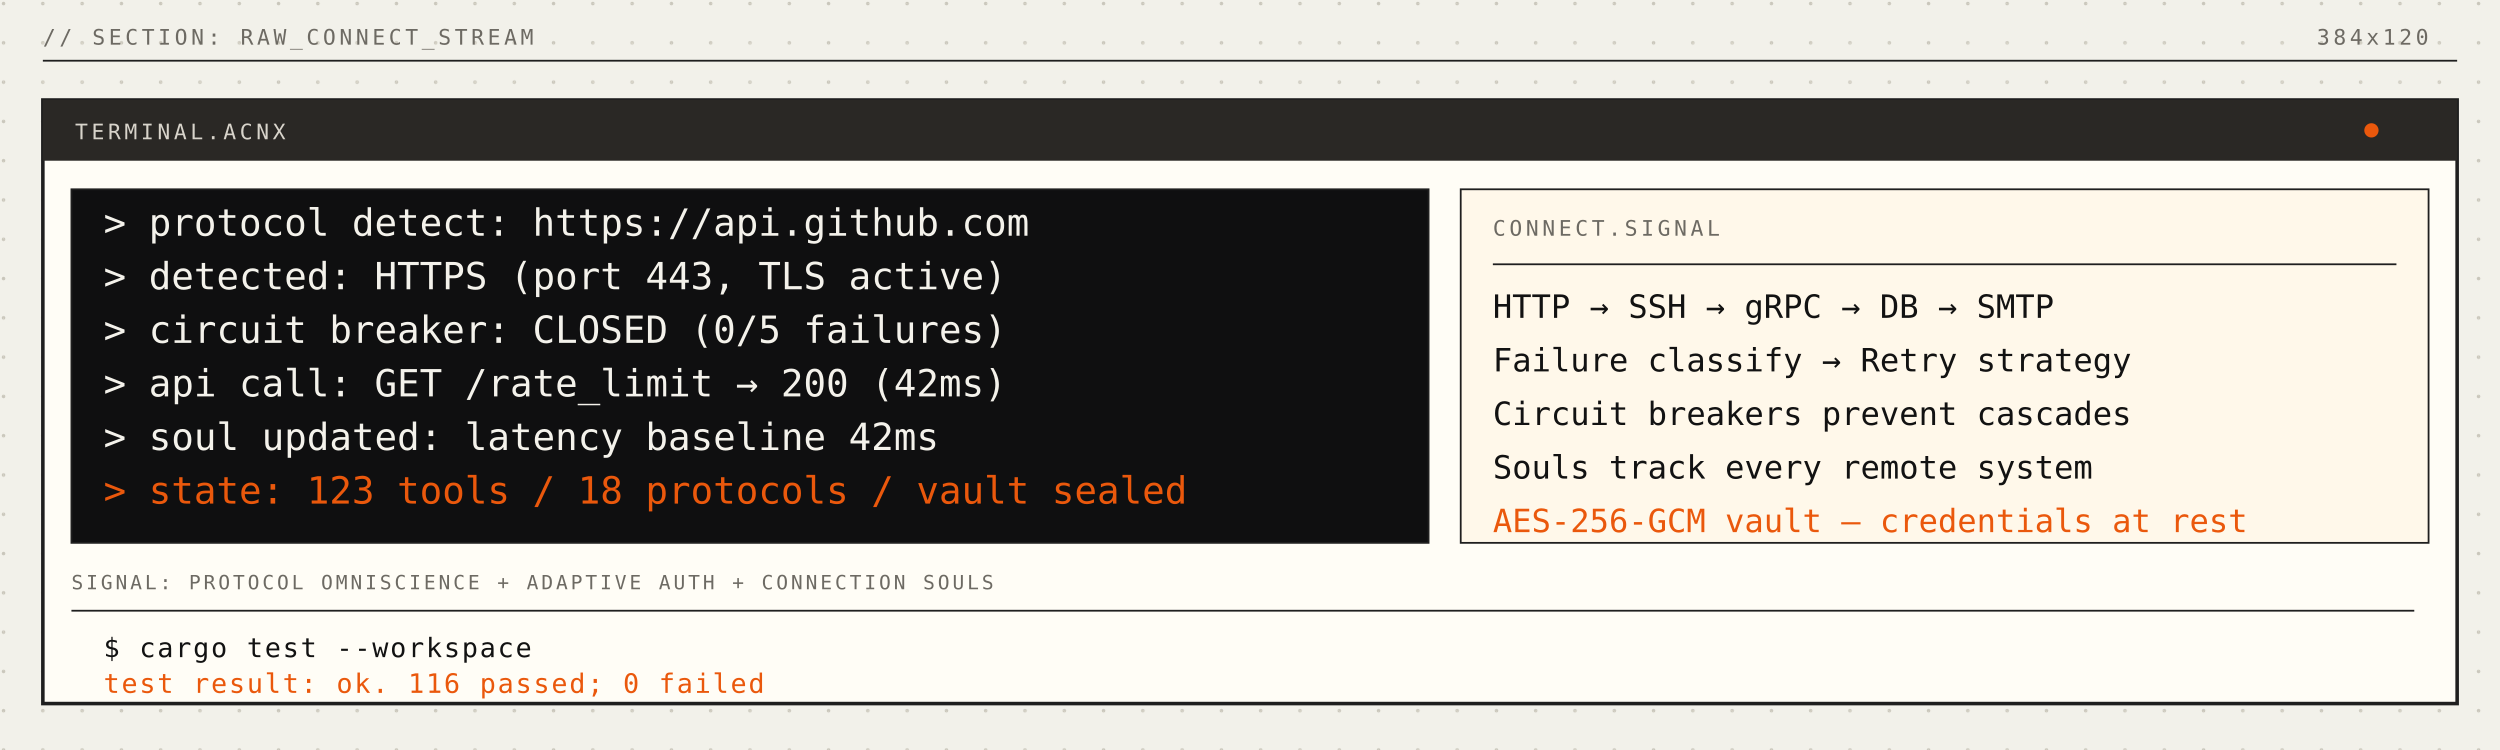
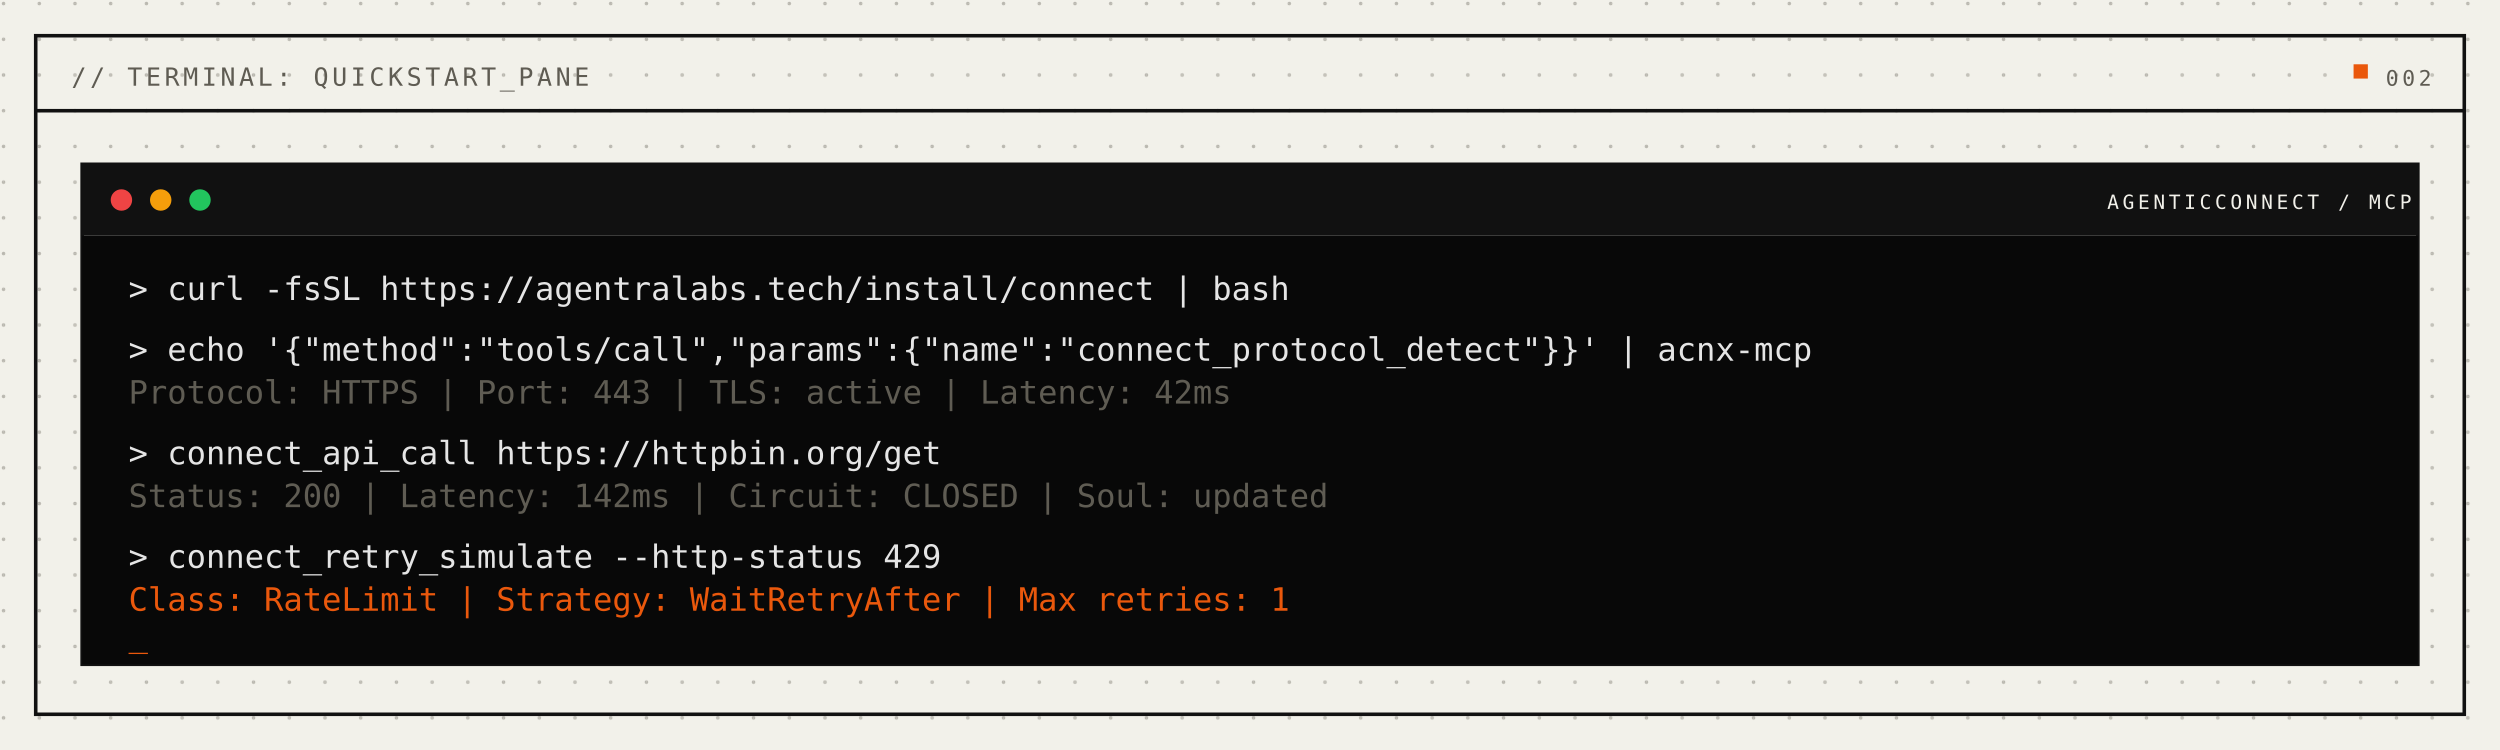
- <svg xmlns="http://www.w3.org/2000/svg" viewBox="0 0 1400 420" role="img" aria-label="AgenticConnect terminal pane in Agentra design system">
+ <svg xmlns="http://www.w3.org/2000/svg" viewBox="0 0 1400 420" role="img" aria-label="AgenticConnect terminal pane">
  <defs>
-     <pattern id="grid" width="22" height="22" patternUnits="userSpaceOnUse">
-       <circle cx="2" cy="2" r="1" fill="#c9c6bb" />
+     <pattern id="grid" width="20" height="20" patternUnits="userSpaceOnUse">
+       <circle cx="2" cy="2" r="1" fill="#b8b6ae" />
    </pattern>
-     <style>
-       .mono { font-family:'IBM Plex Mono','JetBrains Mono',monospace; }
-       .ink { fill:#121212; }
-       .muted { fill:#6d6a63; }
-       .accent { fill:#ea580c; }
-     </style>
  </defs>
  <rect width="1400" height="420" fill="#f2f1ea" />
  <rect width="1400" height="420" fill="url(#grid)" />
-   <line x1="24" y1="34" x2="1376" y2="34" stroke="#1f1f1f" />
-   <text x="24" y="25" class="mono muted" font-size="12" letter-spacing="2">// SECTION: RAW_CONNECT_STREAM</text>
-   <text x="1360" y="25" class="mono muted" font-size="12" text-anchor="end" letter-spacing="2">384x120</text>
-   <rect x="24" y="56" width="1352" height="338" fill="#fffdf6" stroke="#1f1f1f" stroke-width="2" />
-   <rect x="24" y="56" width="1352" height="34" fill="#2a2825" />
-   <text x="42" y="78" class="mono" font-size="12" fill="#d8d4cb" letter-spacing="2">TERMINAL.ACNX</text>
-   <circle cx="1328" cy="73" r="4" fill="#ea580c" />
-   <rect x="40" y="106" width="760" height="198" fill="#0f0f10" stroke="#1f1f1f" />
-   <text x="58" y="132" class="mono" font-size="21" fill="#f4f2eb">&gt; protocol detect: https://api.github.com</text>
-   <text x="58" y="162" class="mono" font-size="21" fill="#f4f2eb">&gt; detected: HTTPS (port 443, TLS active)</text>
-   <text x="58" y="192" class="mono" font-size="21" fill="#f4f2eb">&gt; circuit breaker: CLOSED (0/5 failures)</text>
-   <text x="58" y="222" class="mono" font-size="21" fill="#f4f2eb">&gt; api call: GET /rate_limit → 200 (42ms)</text>
-   <text x="58" y="252" class="mono" font-size="21" fill="#f4f2eb">&gt; soul updated: latency baseline 42ms</text>
-   <text x="58" y="282" class="mono" font-size="21" fill="#ea580c">&gt; state: 123 tools / 18 protocols / vault sealed</text>
-   <rect x="818" y="106" width="542" height="198" fill="#fff8ea" stroke="#1f1f1f" />
-   <text x="836" y="132" class="mono muted" font-size="12" letter-spacing="2">CONNECT.SIGNAL</text>
-   <line x1="836" y1="148" x2="1342" y2="148" stroke="#1f1f1f" />
-   <text x="836" y="178" class="mono ink" font-size="18">HTTP → SSH → gRPC → DB → SMTP</text>
-   <text x="836" y="208" class="mono ink" font-size="18">Failure classify → Retry strategy</text>
-   <text x="836" y="238" class="mono ink" font-size="18">Circuit breakers prevent cascades</text>
-   <text x="836" y="268" class="mono ink" font-size="18">Souls track every remote system</text>
-   <text x="836" y="298" class="mono accent" font-size="18">AES-256-GCM vault — credentials at rest</text>
-   <text x="40" y="330" class="mono muted" font-size="11" letter-spacing="1.6">SIGNAL: PROTOCOL OMNISCIENCE + ADAPTIVE AUTH + CONNECTION SOULS</text>
-   <line x1="40" y1="342" x2="1352" y2="342" stroke="#1f1f1f" />
-   <text x="58" y="368" class="mono ink" font-size="15" letter-spacing="1">$ cargo test --workspace</text>
-   <text x="58" y="388" class="mono accent" font-size="15" letter-spacing="1">test result: ok. 116 passed; 0 failed</text>
+   <rect x="20" y="20" width="1360" height="380" fill="none" stroke="#111111" stroke-width="2" />
+   <line x1="20" y1="62" x2="1380" y2="62" stroke="#111111" stroke-width="2" />
+   <text x="40" y="48" font-family="'JetBrains Mono', monospace" font-size="14" fill="#5f5c53" letter-spacing="2"> // TERMINAL: QUICKSTART_PANE</text>
+   <rect x="1318" y="36" width="8" height="8" fill="#ea580c" />
+   <text x="1336" y="48" font-family="'JetBrains Mono', monospace" font-size="12" fill="#5f5c53" letter-spacing="2">002</text>
+   <rect x="46" y="92" width="1308" height="280" fill="none" stroke="#111111" stroke-width="2" />
+   <rect x="46" y="92" width="1308" height="40" fill="#111111" />
+   <circle cx="68" cy="112" r="6" fill="#ef4444" />
+   <circle cx="90" cy="112" r="6" fill="#f59e0b" />
+   <circle cx="112" cy="112" r="6" fill="#22c55e" />
+   <text x="1180" y="117" font-family="'JetBrains Mono', monospace" font-size="11" fill="#f2f1ea" letter-spacing="2">AGENTICCONNECT / MCP</text>
+   <rect x="46" y="132" width="1308" height="240" fill="#080808" />
+   <text x="72" y="168" font-family="'JetBrains Mono', monospace" font-size="18" fill="#e5e5e5">&gt; curl -fsSL https://agentralabs.tech/install/connect | bash</text>
+   <text x="72" y="202" font-family="'JetBrains Mono', monospace" font-size="18" fill="#e5e5e5">&gt; echo '{"method":"tools/call","params":{"name":"connect_protocol_detect"}}' | acnx-mcp</text>
+   <text x="72" y="226" font-family="'JetBrains Mono', monospace" font-size="18" fill="#5f5c53">  Protocol: HTTPS  |  Port: 443  |  TLS: active  |  Latency: 42ms</text>
+   <text x="72" y="260" font-family="'JetBrains Mono', monospace" font-size="18" fill="#e5e5e5">&gt; connect_api_call https://httpbin.org/get</text>
+   <text x="72" y="284" font-family="'JetBrains Mono', monospace" font-size="18" fill="#5f5c53">  Status: 200  |  Latency: 142ms  |  Circuit: CLOSED  |  Soul: updated</text>
+   <text x="72" y="318" font-family="'JetBrains Mono', monospace" font-size="18" fill="#e5e5e5">&gt; connect_retry_simulate --http-status 429</text>
+   <text x="72" y="342" font-family="'JetBrains Mono', monospace" font-size="18" fill="#ea580c">  Class: RateLimit  |  Strategy: WaitRetryAfter  |  Max retries: 1</text>
+   <text x="72" y="362" font-family="'JetBrains Mono', monospace" font-size="18" fill="#ea580c">_</text>
</svg>
